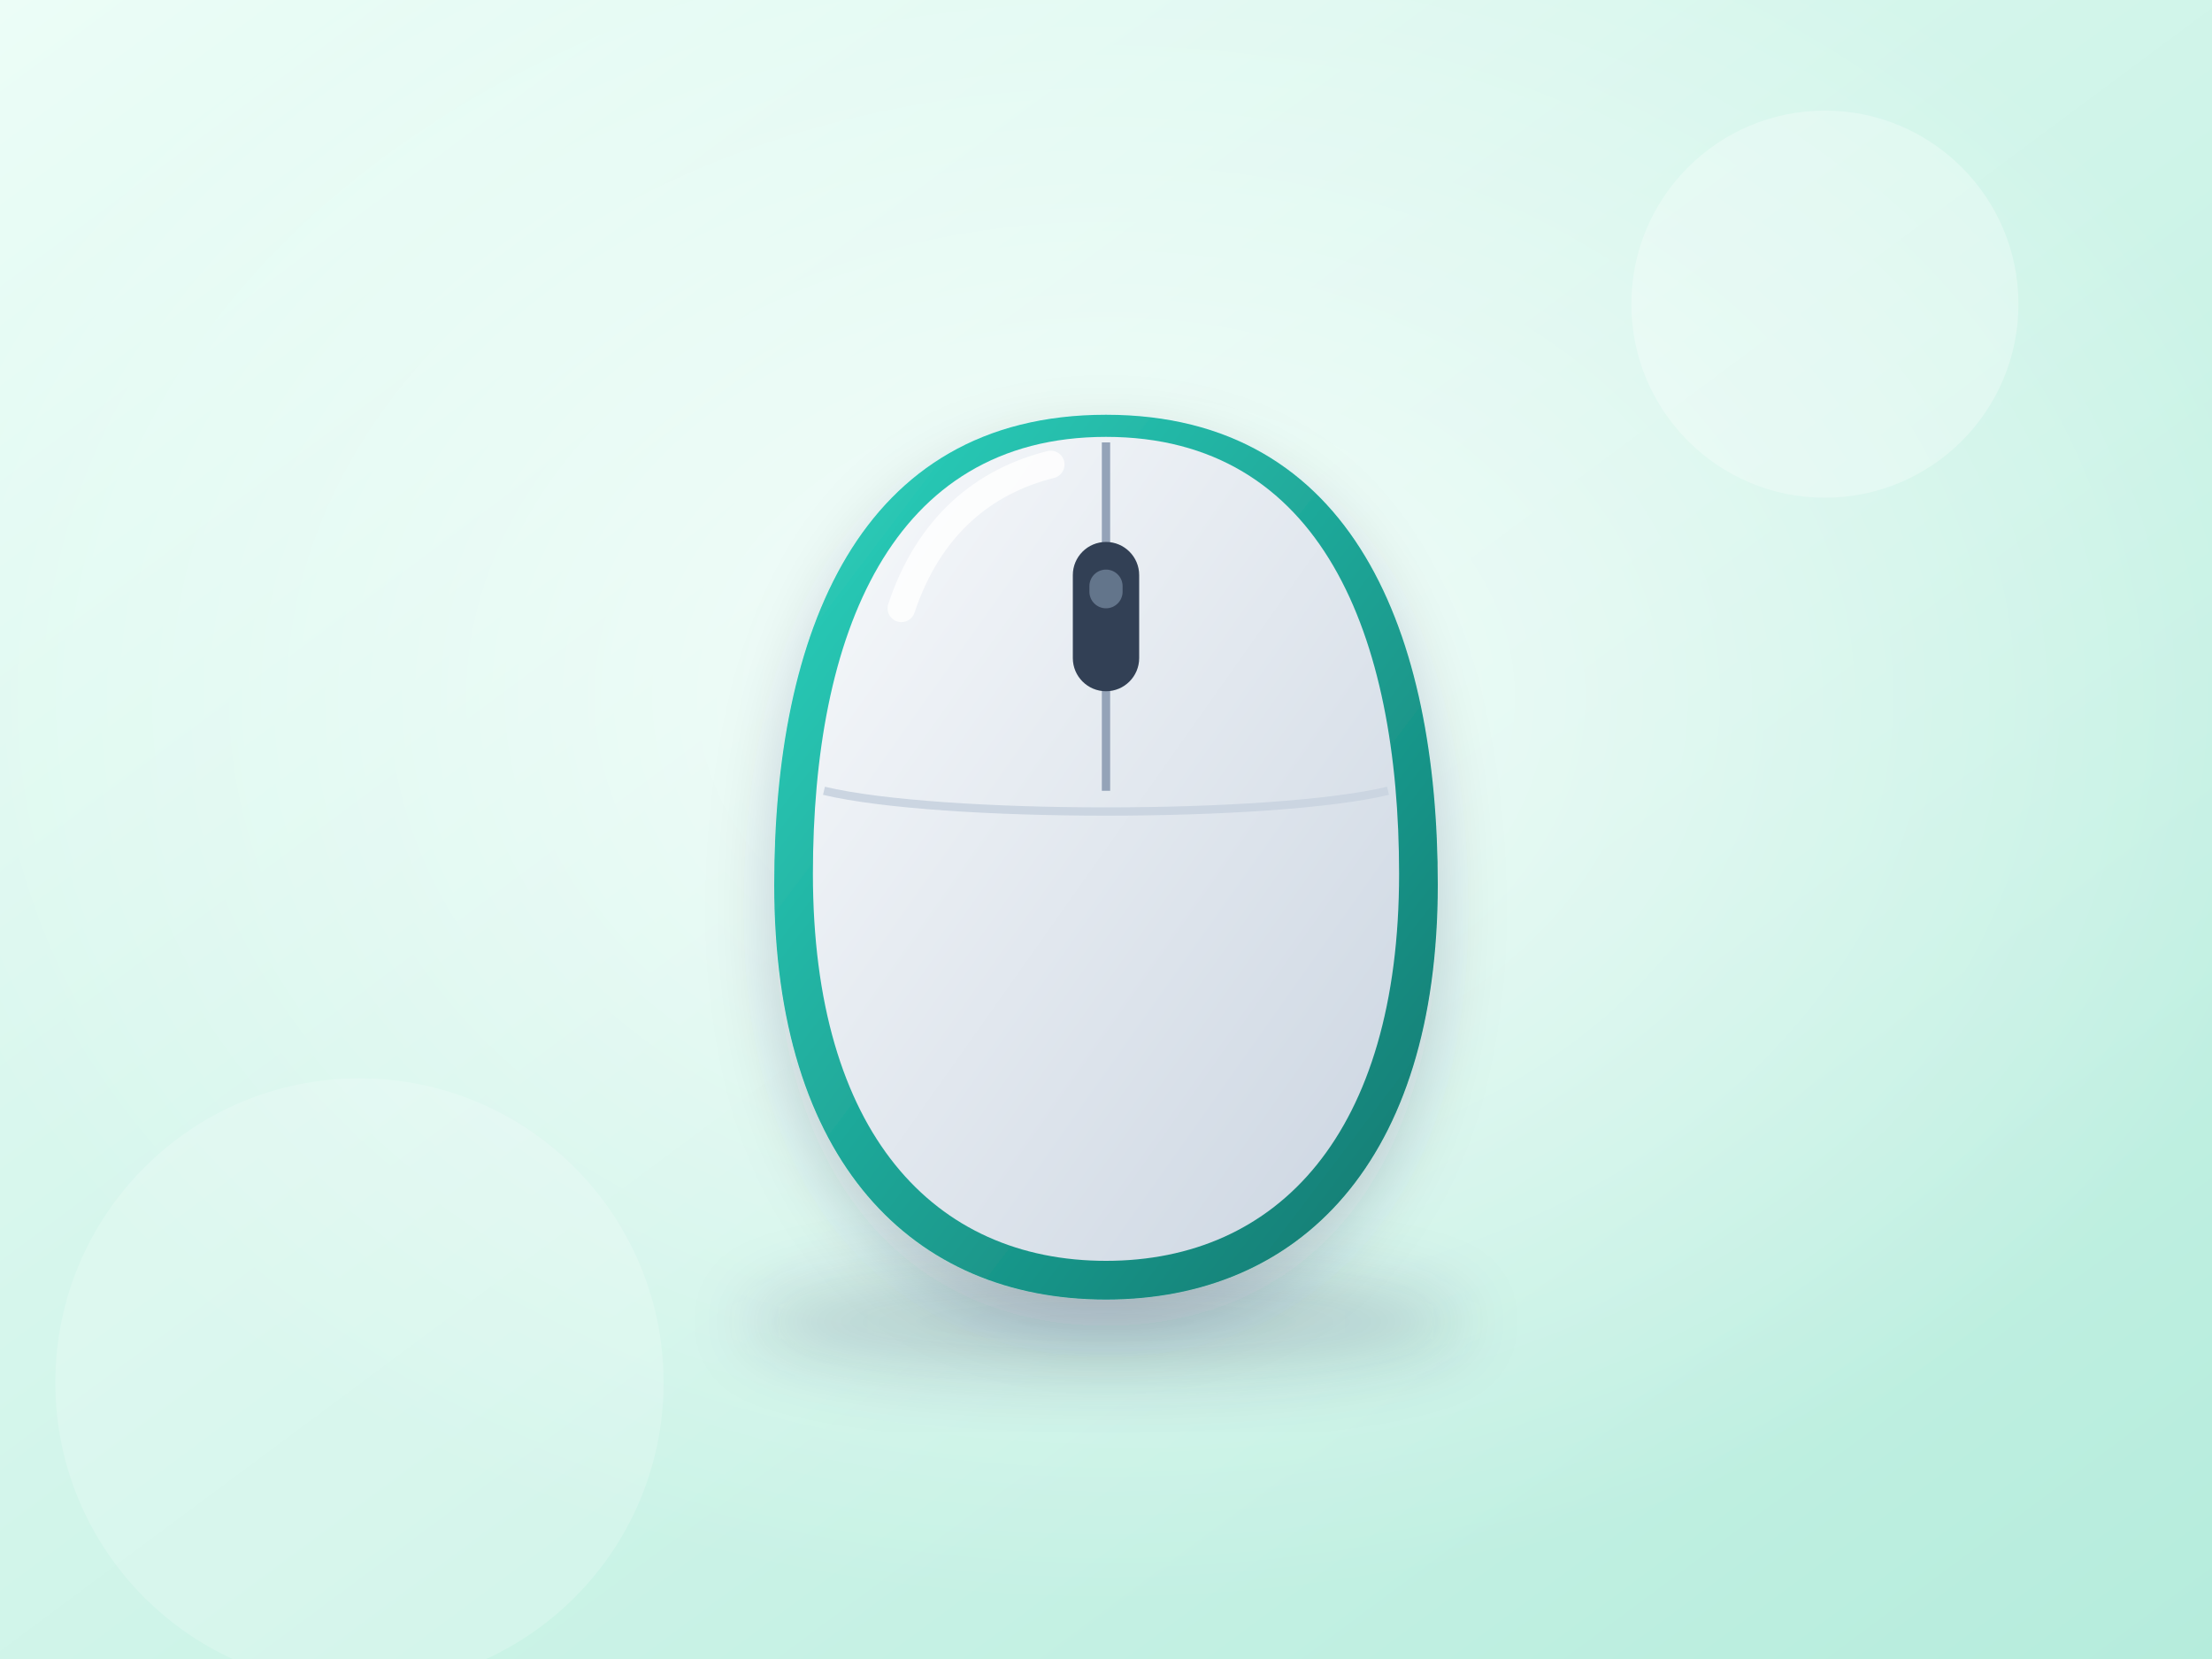
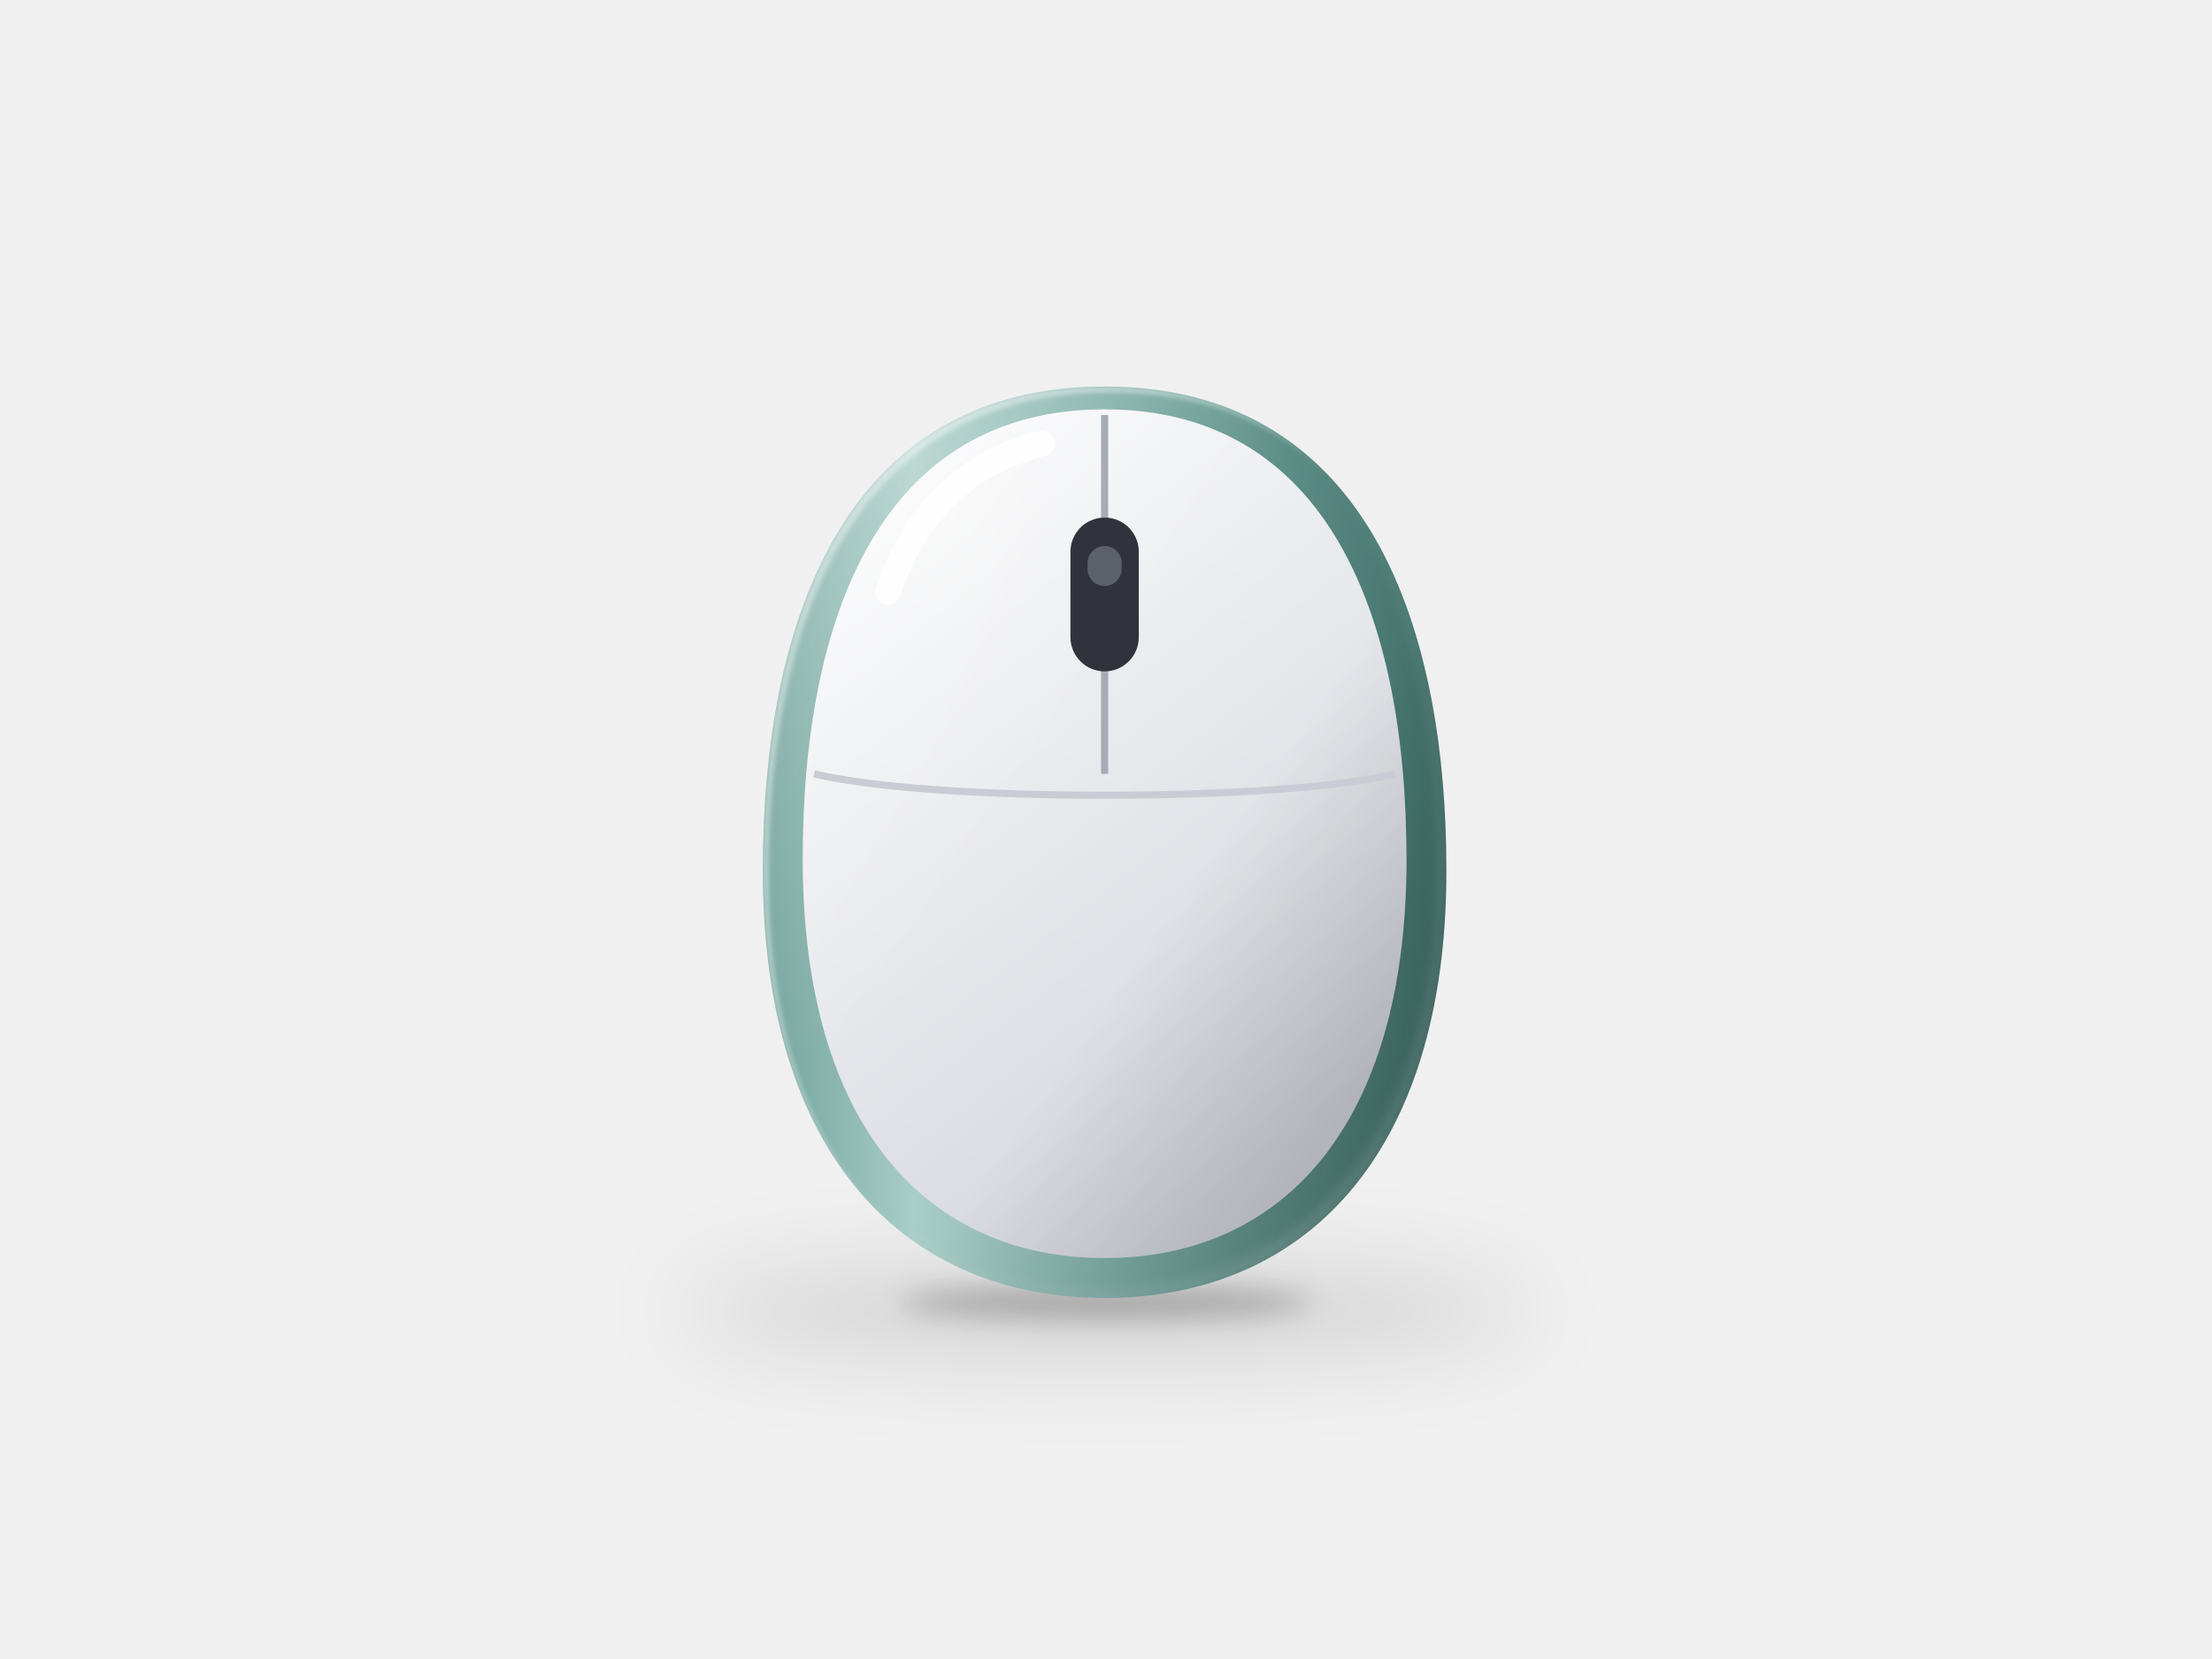
<svg xmlns="http://www.w3.org/2000/svg" viewBox="0 0 800 600" width="800" height="600">
  <defs>
-     <linearGradient id="bg" x1="0" y1="0" x2="1" y2="1">
-       <stop offset="0" stop-color="#ecfdf7" />
-       <stop offset="1" stop-color="#b5ecdc" />
+     <linearGradient id="key" x1="0" y1="0" x2="1" y2="1">
+       <stop offset="0" stop-color="#fff" stop-opacity=".34" />
+       <stop offset=".42" stop-color="#fff" stop-opacity="0" />
+       <stop offset=".6" stop-color="#000" stop-opacity="0" />
+       <stop offset="1" stop-color="#000" stop-opacity=".24" />
    </linearGradient>
-     <radialGradient id="spot" cx="0.5" cy="0.42" r="0.55">
-       <stop offset="0" stop-color="#fff" stop-opacity="0.75" />
-       <stop offset="1" stop-color="#fff" stop-opacity="0" />
-     </radialGradient>
-     <filter id="soft" x="-50%" y="-50%" width="200%" height="200%">
-       <feGaussianBlur stdDeviation="12" />
+     <linearGradient id="alu" x1="0" y1="0" x2="1" y2="1">
+       <stop offset="0" stop-color="#f2f2f4" />
+       <stop offset="0.35" stop-color="#d4d5d9" />
+       <stop offset="0.55" stop-color="#e9e9ec" />
+       <stop offset="1" stop-color="#a9abb1" />
+     </linearGradient>
+     <filter id="studio" filterUnits="userSpaceOnUse" x="60" y="40" width="680" height="520" color-interpolation-filters="sRGB">
+       <feOffset in="SourceAlpha" dx="2" dy="2" result="a" />
+       <feComposite in="SourceAlpha" in2="a" operator="out" result="b" />
+       <feGaussianBlur in="b" stdDeviation="0.9" result="c" />
+       <feComposite in="c" in2="SourceAlpha" operator="in" result="d" />
+       <feFlood flood-color="#fff" flood-opacity=".42" />
+       <feComposite in2="d" operator="in" result="spec" />
+       <feOffset in="SourceAlpha" dx="-2.5" dy="-2.5" result="e" />
+       <feComposite in="SourceAlpha" in2="e" operator="out" result="f" />
+       <feGaussianBlur in="f" stdDeviation="2" result="g" />
+       <feComposite in="g" in2="SourceAlpha" operator="in" result="h" />
+       <feFlood flood-color="#cdd3dd" flood-opacity=".2" />
+       <feComposite in2="h" operator="in" result="rim" />
+       <feMerge>
+         <feMergeNode in="SourceGraphic" />
+         <feMergeNode in="spec" />
+         <feMergeNode in="rim" />
+       </feMerge>
    </filter>
-     <filter id="lift" x="-20%" y="-20%" width="140%" height="140%">
-       <feDropShadow dx="0" dy="10" stdDeviation="12" flood-color="#1e1b4b" flood-opacity="0.18" />
+     <filter id="contact" x="-15%" y="-300%" width="130%" height="700%">
+       <feGaussianBlur stdDeviation="5" />
    </filter>
-     <linearGradient id="shell" x1="0" y1="0" x2="1" y2="1">
-       <stop offset="0" stop-color="#f8fafc" />
-       <stop offset="1" stop-color="#cbd5e1" />
+     <filter id="ambient" x="-30%" y="-300%" width="160%" height="700%">
+       <feGaussianBlur stdDeviation="16" />
+     </filter>
+     <linearGradient id="shell" x1="0" y1="0" x2="0.55" y2="1">
+       <stop offset="0" stop-color="#ffffff" />
+       <stop offset="1" stop-color="#d3d6dd" />
    </linearGradient>
-     <linearGradient id="side" x1="0" y1="0" x2="1" y2="1">
-       <stop offset="0" stop-color="#2dd4bf" />
-       <stop offset="1" stop-color="#0f766e" />
+     <linearGradient id="side" x1="0" y1="0" x2="1" y2="0">
+       <stop offset="0" stop-color="#6fa199" />
+       <stop offset="0.22" stop-color="#a9cdc7" />
+       <stop offset="0.62" stop-color="#6fa199" />
+       <stop offset="1" stop-color="#3f6e67" />
    </linearGradient>
  </defs>
-   <rect width="800" height="600" fill="url(#bg)" />
-   <rect width="800" height="600" fill="url(#spot)" />
-   <circle cx="660" cy="110" r="70" fill="#fff" opacity="0.28" />
-   <circle cx="130" cy="500" r="110" fill="#fff" opacity="0.18" />
-   <ellipse cx="400" cy="478" rx="130" ry="20" fill="#1e1b4b" opacity="0.16" filter="url(#soft)" />
-   <g filter="url(#lift)">
-     <path d="M400 150 C490 150 520 230 520 320 C520 420 470 470 400 470 C330 470 280 420 280 320 C280 230 310 150 400 150 Z" fill="url(#side)" />
-     <path d="M400 158 C478 158 506 230 506 316 C506 410 462 456 400 456 C338 456 294 410 294 316 C294 230 322 158 400 158 Z" fill="url(#shell)" />
-     <path d="M400 160 V286" stroke="#94a3b8" stroke-width="3" />
-     <path d="M298 286 C340 296 460 296 502 286" fill="none" stroke="#cbd5e1" stroke-width="3" />
-     <rect x="388" y="196" width="24" height="54" rx="12" fill="#334155" />
-     <rect x="394" y="206" width="12" height="14" rx="6" fill="#64748b" />
-     <path d="M326 220 C336 190 356 174 380 168" stroke="#fff" stroke-width="10" fill="none" stroke-linecap="round" opacity="0.8" />
+   <ellipse cx="400" cy="474" rx="153.45" ry="16" fill="#000" opacity=".13" filter="url(#ambient)" />
+   <ellipse cx="400" cy="471" rx="74.25" ry="6" fill="#000" opacity=".24" filter="url(#contact)" />
+   <g transform="translate(-12.5 -14.69) scale(1.03)">
+     <g filter="url(#studio)">
+       <path d="M400 150 C490 150 520 230 520 320 C520 420 470 470 400 470 C330 470 280 420 280 320 C280 230 310 150 400 150 Z" fill="url(#side)" />
+       <path d="M400 150 C490 150 520 230 520 320 C520 420 470 470 400 470 C330 470 280 420 280 320 C280 230 310 150 400 150 Z" fill="url(#key)" />
+       <path d="M400 158 C478 158 506 230 506 316 C506 410 462 456 400 456 C338 456 294 410 294 316 C294 230 322 158 400 158 Z" fill="url(#shell)" />
+       <path d="M400 158 C478 158 506 230 506 316 C506 410 462 456 400 456 C338 456 294 410 294 316 C294 230 322 158 400 158 Z" fill="url(#key)" />
+       <path d="M400 160 V286" stroke="#a7abb5" stroke-width="2.5" />
+       <path d="M298 286 C340 296 460 296 502 286" fill="none" stroke="#c9ccd4" stroke-width="2.5" />
+       <rect x="388" y="196" width="24" height="54" rx="12" fill="#30333b" />
+       <rect x="394" y="206" width="12" height="14" rx="6" fill="#5c606b" />
+       <path d="M324 222 C334 192 354 176 378 170" stroke="#fff" stroke-width="9" fill="none" stroke-linecap="round" opacity=".85" />
+     </g>
  </g>
</svg>
